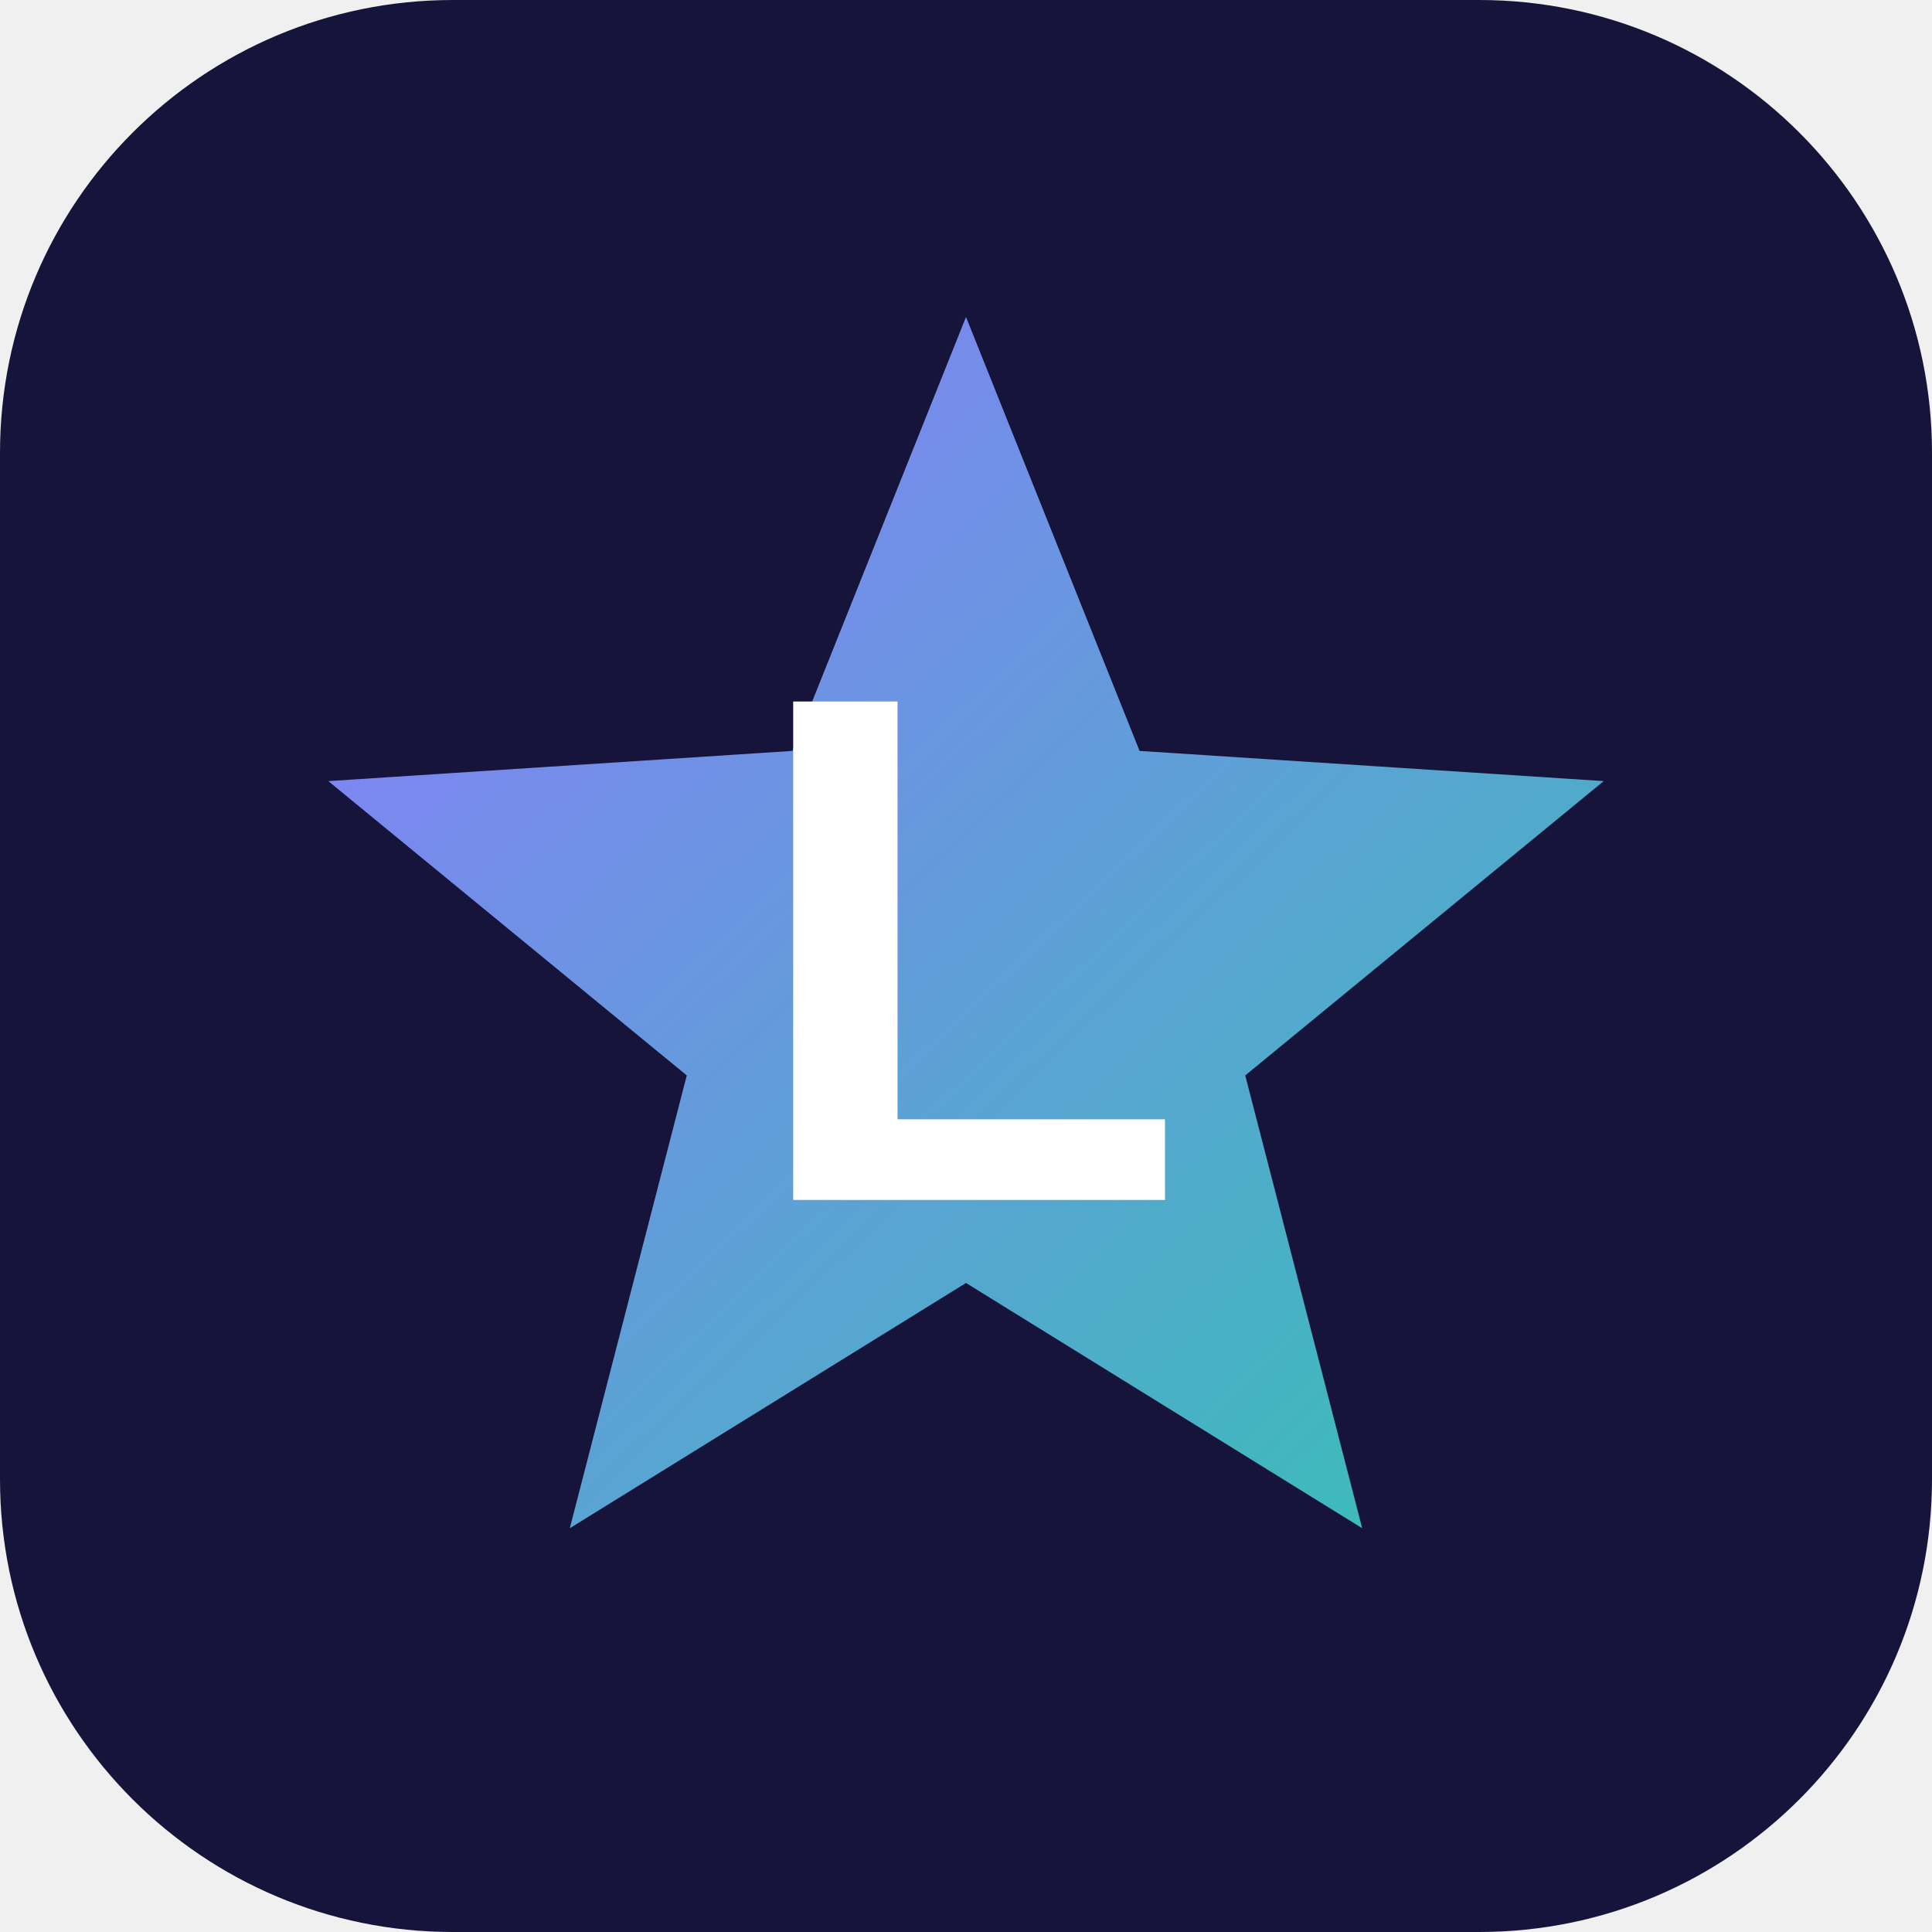
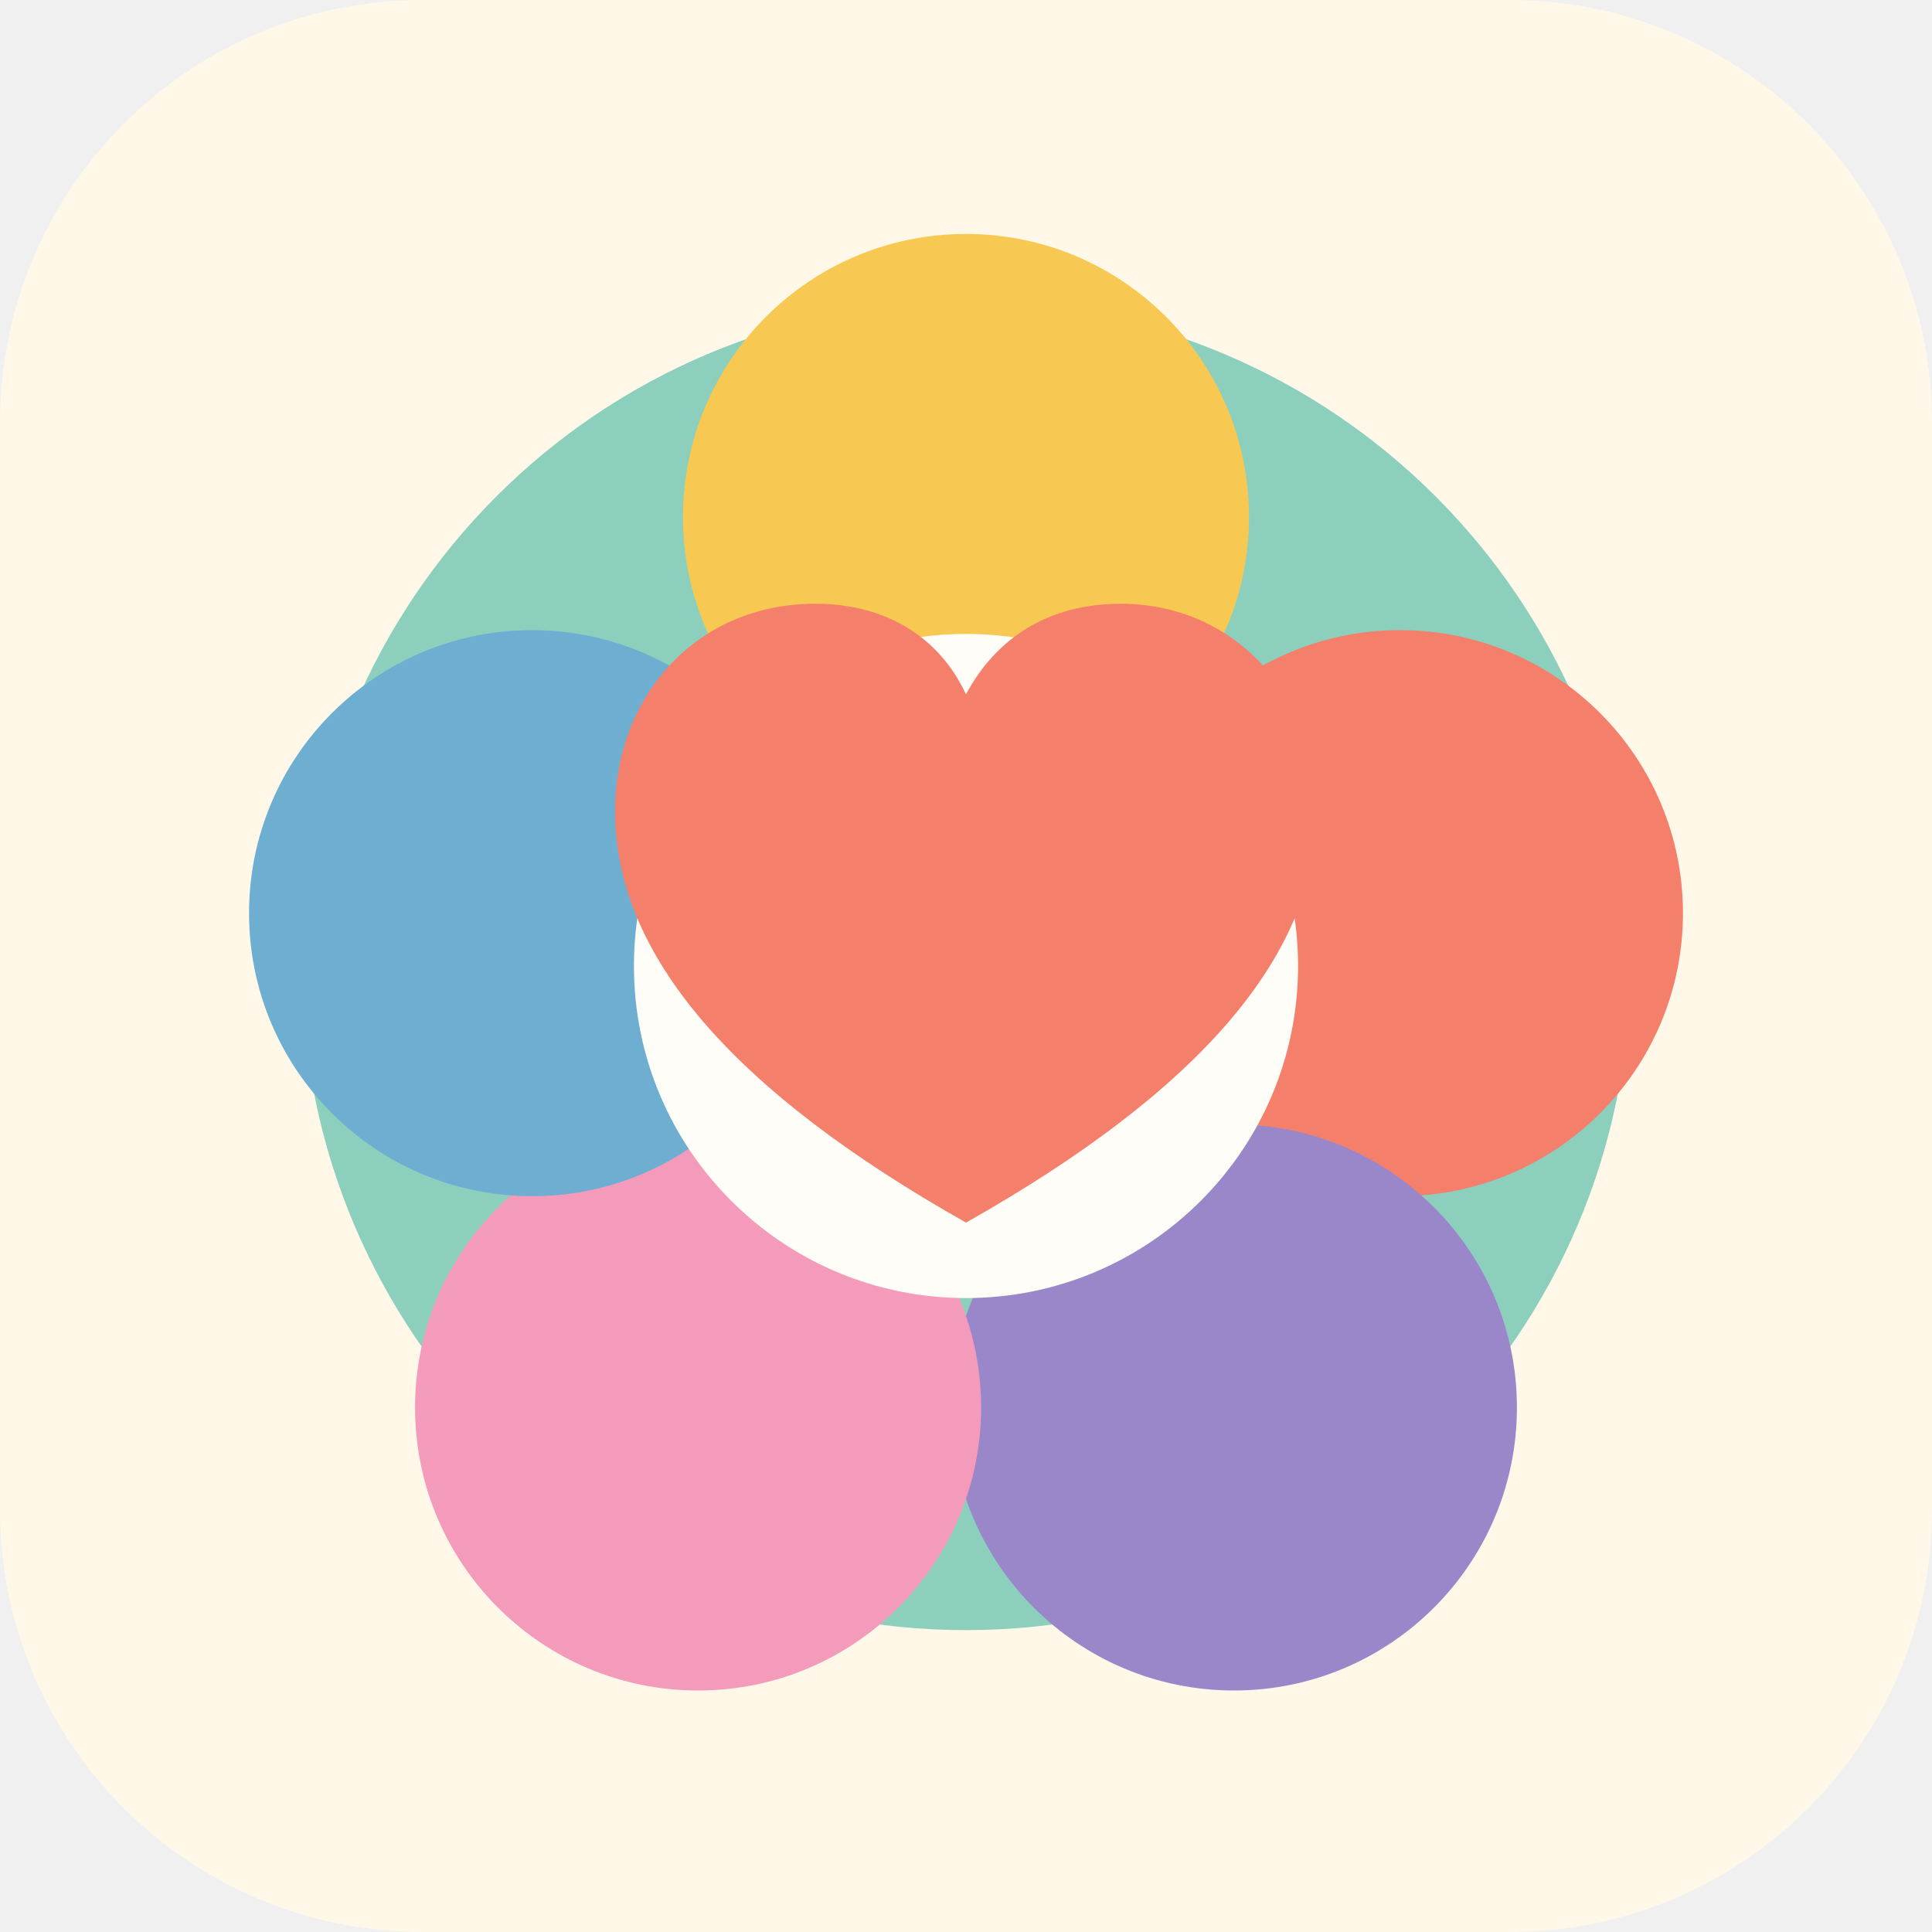
<svg xmlns="http://www.w3.org/2000/svg" viewBox="0 0 512 512">
-   <defs>
-     <linearGradient id="g" x1="0" y1="0" x2="1" y2="1">
-       <stop stop-color="#8d79ff" />
-       <stop offset="1" stop-color="#35c1b4" />
-     </linearGradient>
-   </defs>
-   <rect width="512" height="512" rx="120" fill="#17143b" />
-   <path d="M256 84 302 199l123 8-95 78 31 120-105-65-105 65 31-120-95-78 123-8z" fill="url(#g)" />
-   <text x="256" y="318" text-anchor="middle" font-family="Arial Rounded MT Bold,Arial,sans-serif" font-size="192" font-weight="900" fill="white">L</text>
+   <rect width="512" height="512" rx="112" fill="#fff8e9" />
+   <circle cx="256" cy="256" r="176" fill="#8ccfbd" />
+   <circle cx="256" cy="137" r="75" fill="#f7c952" />
+   <circle cx="371" cy="242" r="75" fill="#f47f6b" />
+   <circle cx="327" cy="373" r="75" fill="#9a87ca" />
+   <circle cx="185" cy="373" r="75" fill="#f49abb" />
+   <circle cx="141" cy="242" r="75" fill="#6eafd1" />
+   <circle cx="256" cy="256" r="88" fill="#fffdf7" />
+   <path d="M256 324c-62-35-93-71-93-109 0-31 22-55 53-55 19 0 33 9 40 24 8-15 22-24 41-24 30 0 52 24 52 55 0 38-31 74-93 109z" fill="#f47f6b" />
</svg>
